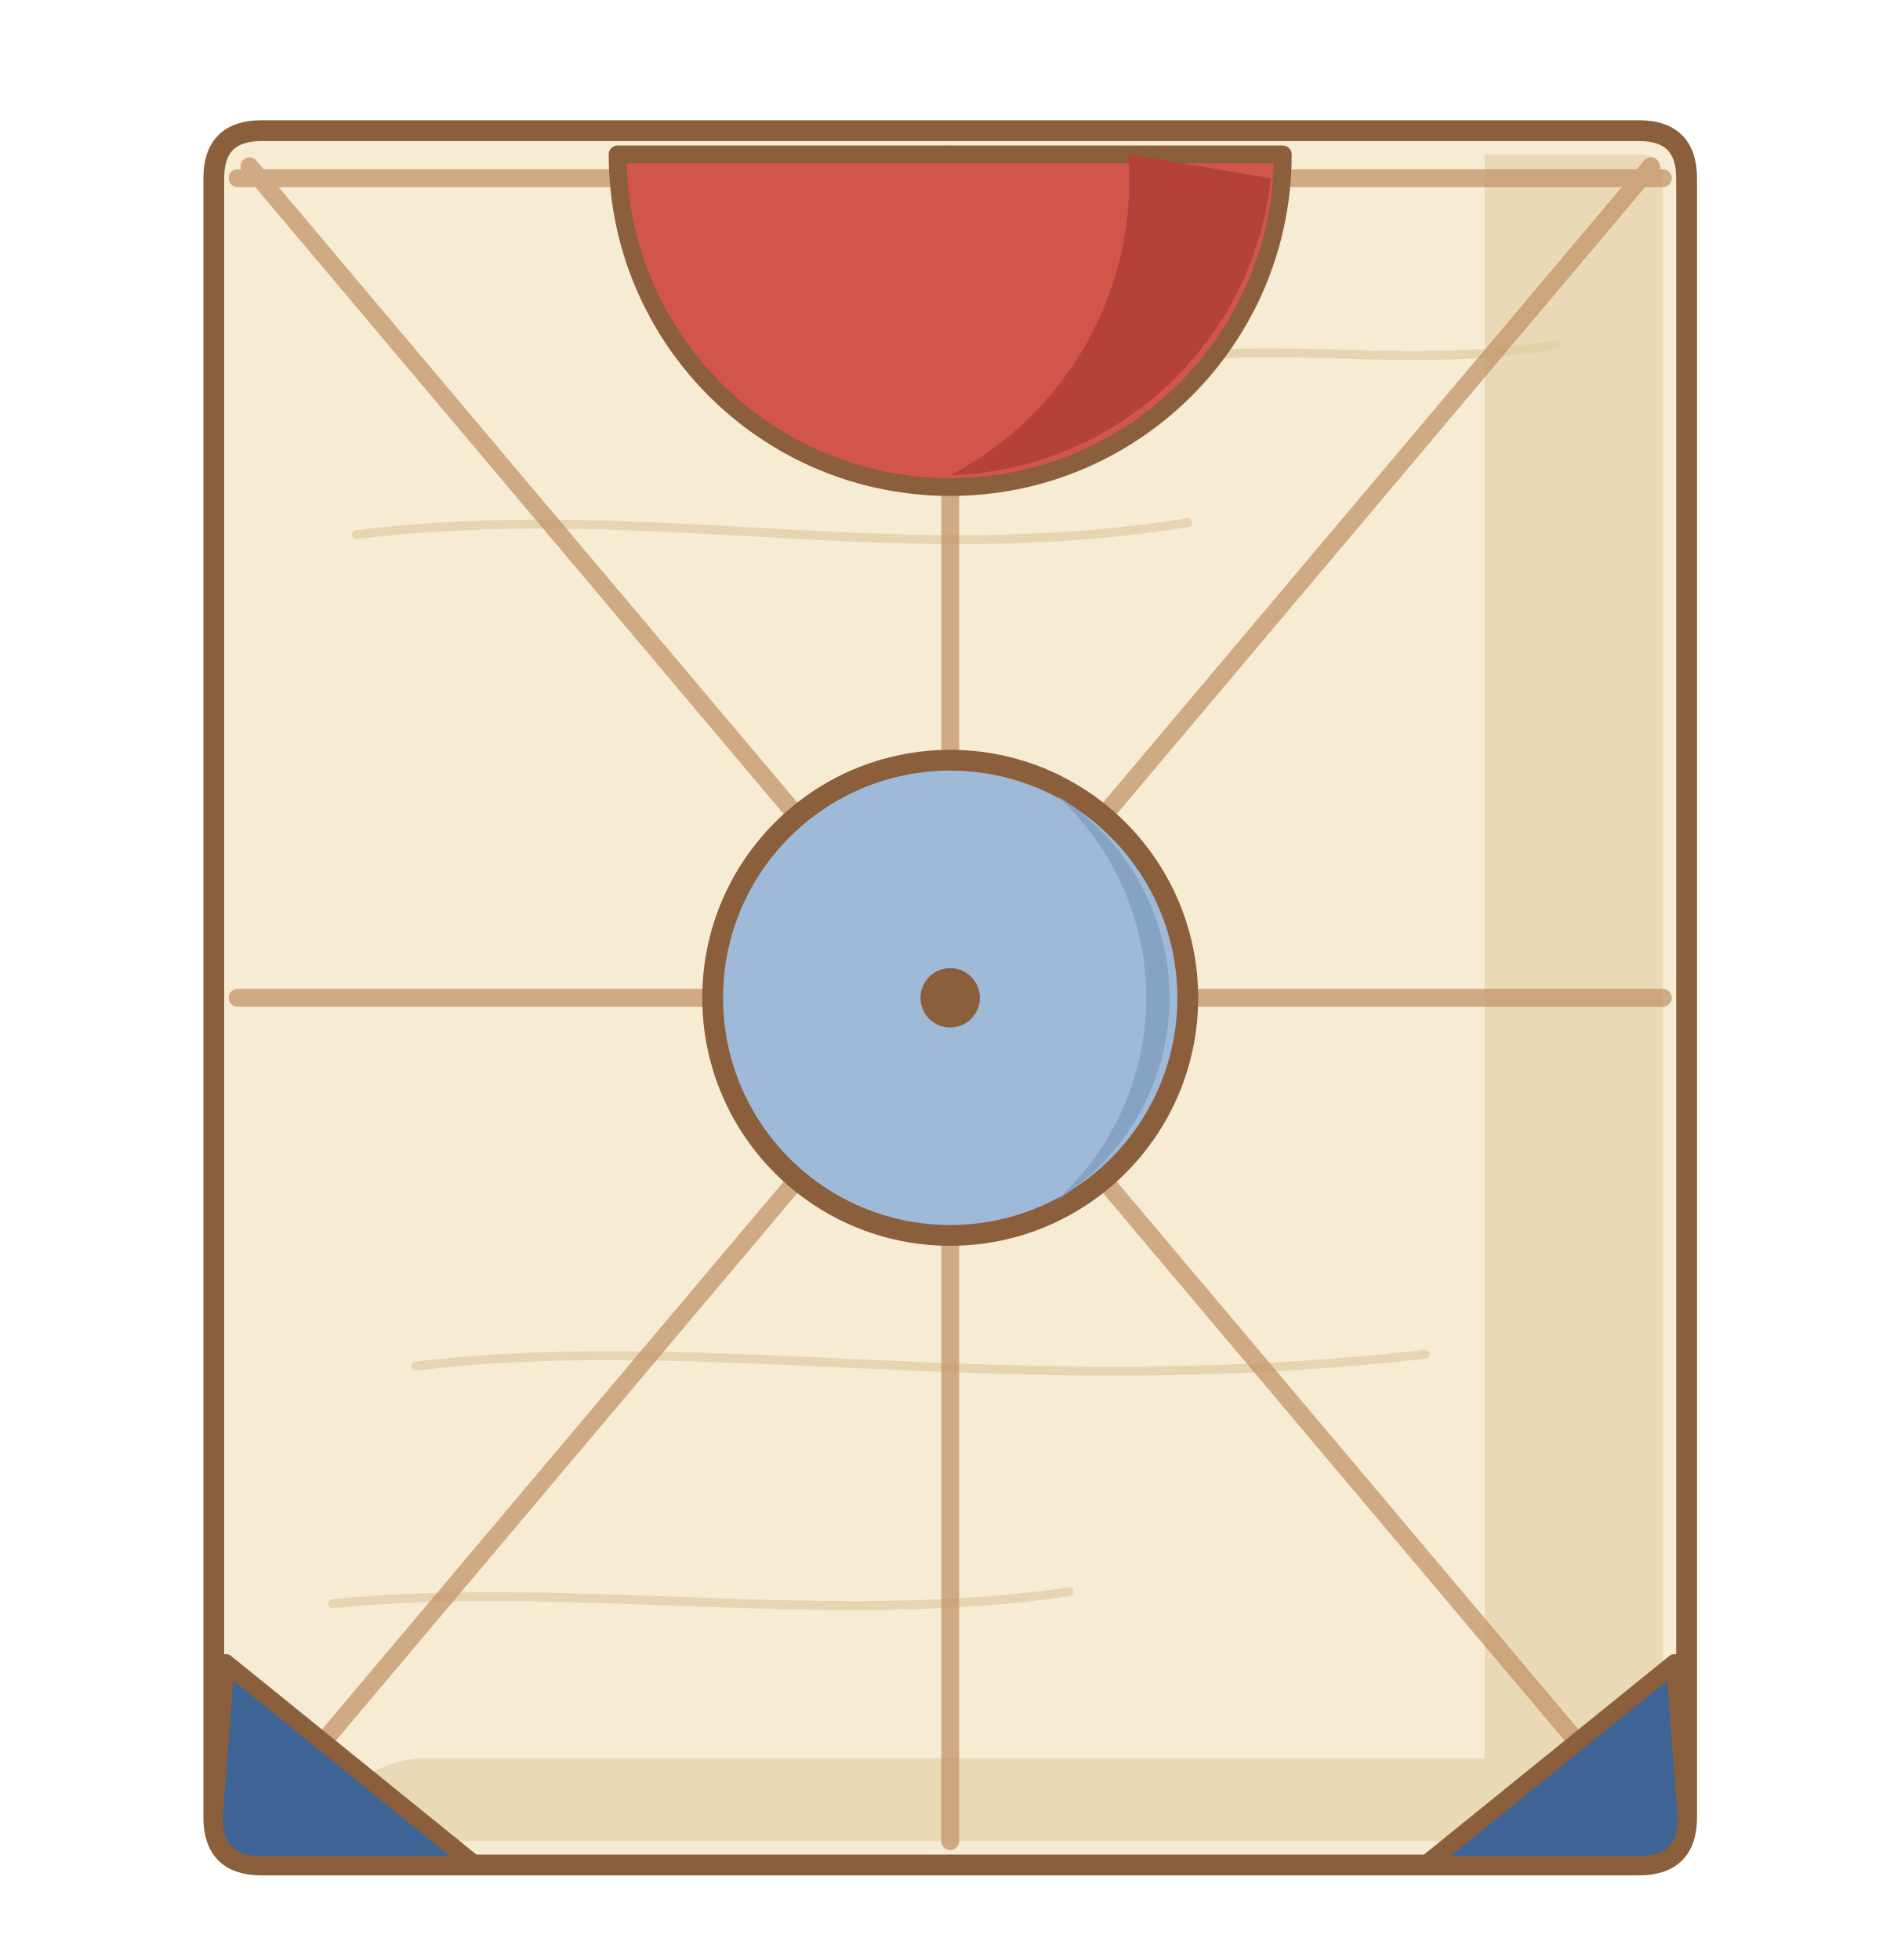
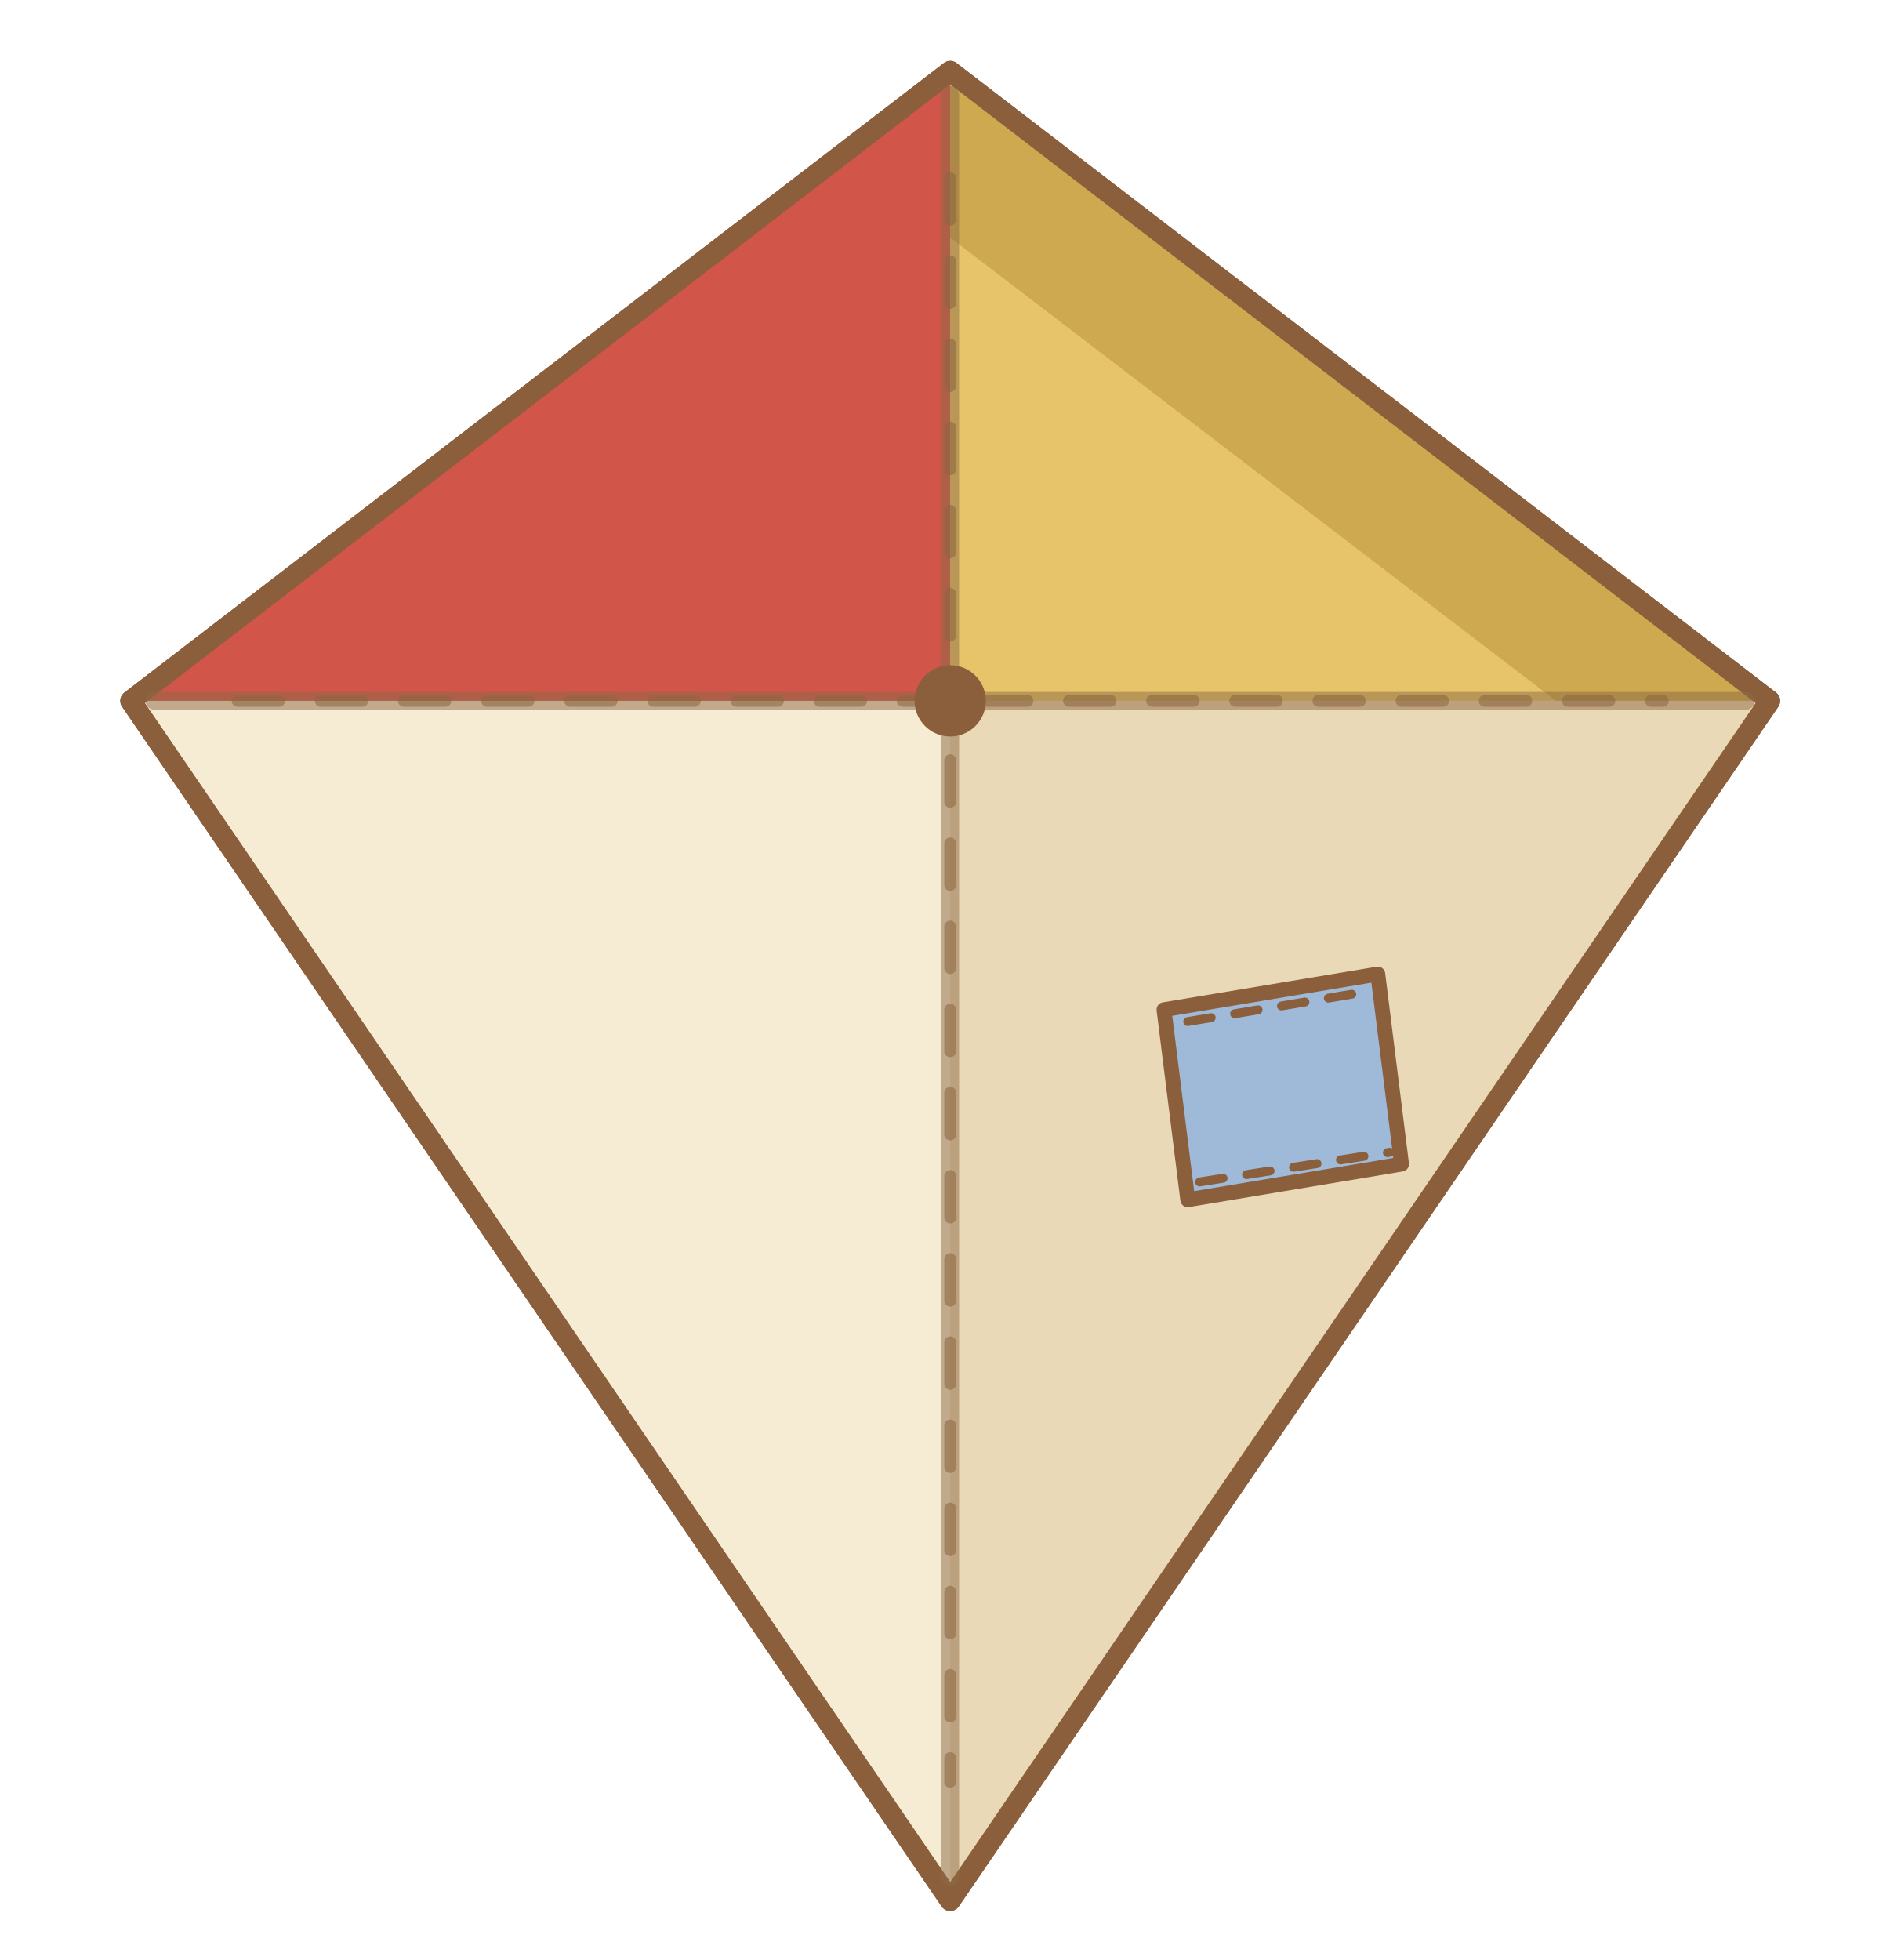
<svg xmlns="http://www.w3.org/2000/svg" width="320" height="330" viewBox="0 0 320 330">
  <g stroke-linejoin="round" stroke-linecap="round">
-     <path d="M44 22 H276 Q284 22 284 30 V306 Q284 314 276 314 H44 Q36 314 36 306 V30 Q36 22 44 22 Z" fill="#F6EBD3" stroke="#8B5E3C" stroke-width="3.5" />
-     <path d="M250 26 H276 Q280 26 280 30 V306 Q280 310 276 310 H52 Q60 296 72 296 H250 Z" fill="#EAD9B6" />
-     <g stroke="#E2CFA8" stroke-width="1.5" fill="none" opacity="0.8">
-       <path d="M60 90 C110 84 150 96 200 88" />
-       <path d="M70 230 C120 224 170 236 240 228" />
-       <path d="M56 270 C96 266 140 274 180 268" />
-       <path d="M200 60 C220 58 240 62 262 58" />
+     <path d="M160 12 L22 118 L160 320 L298 118 Z" fill="#F6EBD3" stroke="#8B5E3C" stroke-width="3.5" />
+     <path d="M160 12 L22 118 L160 118 Z" fill="#D2554A" />
+     <path d="M160 12 L298 118 L160 118 Z" fill="#E7C46A" />
+     <path d="M160 12 L298 118 L262 118 L160 40 Z" fill="#CFA94F" />
+     <path d="M160 118 L298 118 L160 320 Z" fill="#EAD9B6" />
+     <g stroke="#8B5E3C" stroke-width="2" stroke-dasharray="7 7" fill="none" opacity="0.55">
+       <path d="M40 118 L280 118" />
+       <path d="M160 30 L160 300" />
    </g>
-     <g stroke="#C29467" stroke-width="3" fill="none" opacity="0.75">
-       <path d="M40 30 H280" />
-       <path d="M40 168 H280" />
-       <path d="M160 26 V310" />
-       <path d="M42 28 L278 308" />
-       <path d="M278 28 L42 308" />
+     <path d="M160 12 L22 118 L160 320 L298 118 Z" fill="none" stroke="#8B5E3C" stroke-width="3.5" stroke-linejoin="round" />
+     <g stroke="#8B6A44" stroke-width="3" fill="none" opacity="0.5">
+       <path d="M160 16 V316" />
+       <path d="M26 118 H294" />
    </g>
-     <path d="M104 26 A56 56 0 0 0 216 26 Z" fill="#D2554A" stroke="#8B5E3C" stroke-width="3" />
-     <path d="M190 26 A56 56 0 0 1 160 80 A56 56 0 0 0 214 30 Z" fill="#B44238" />
-     <circle cx="160" cy="168" r="40" fill="#9FBAD8" stroke="#8B5E3C" stroke-width="3.5" />
-     <path d="M178 134 A40 40 0 0 1 178 202 A46 46 0 0 0 178 134 Z" fill="#86A3C4" />
-     <path d="M38 280 L80 314 H44 Q36 314 36 306 Z" fill="#3E6496" stroke="#8B5E3C" stroke-width="3" />
-     <path d="M282 280 L240 314 H276 Q284 314 284 306 Z" fill="#3E6496" stroke="#8B5E3C" stroke-width="3" />
-     <circle cx="160" cy="168" r="5" fill="#8B5E3C" />
+     <path d="M196 170 L232 164 L236 196 L200 202 Z" fill="#9FBAD8" stroke="#8B5E3C" stroke-width="2.5" />
+     <path d="M200 172 L230 167 M202 199 L234 194" stroke="#8B5E3C" stroke-width="1.5" stroke-dasharray="4 4" />
+     <circle cx="160" cy="118" r="6" fill="#8B5E3C" />
  </g>
</svg>
